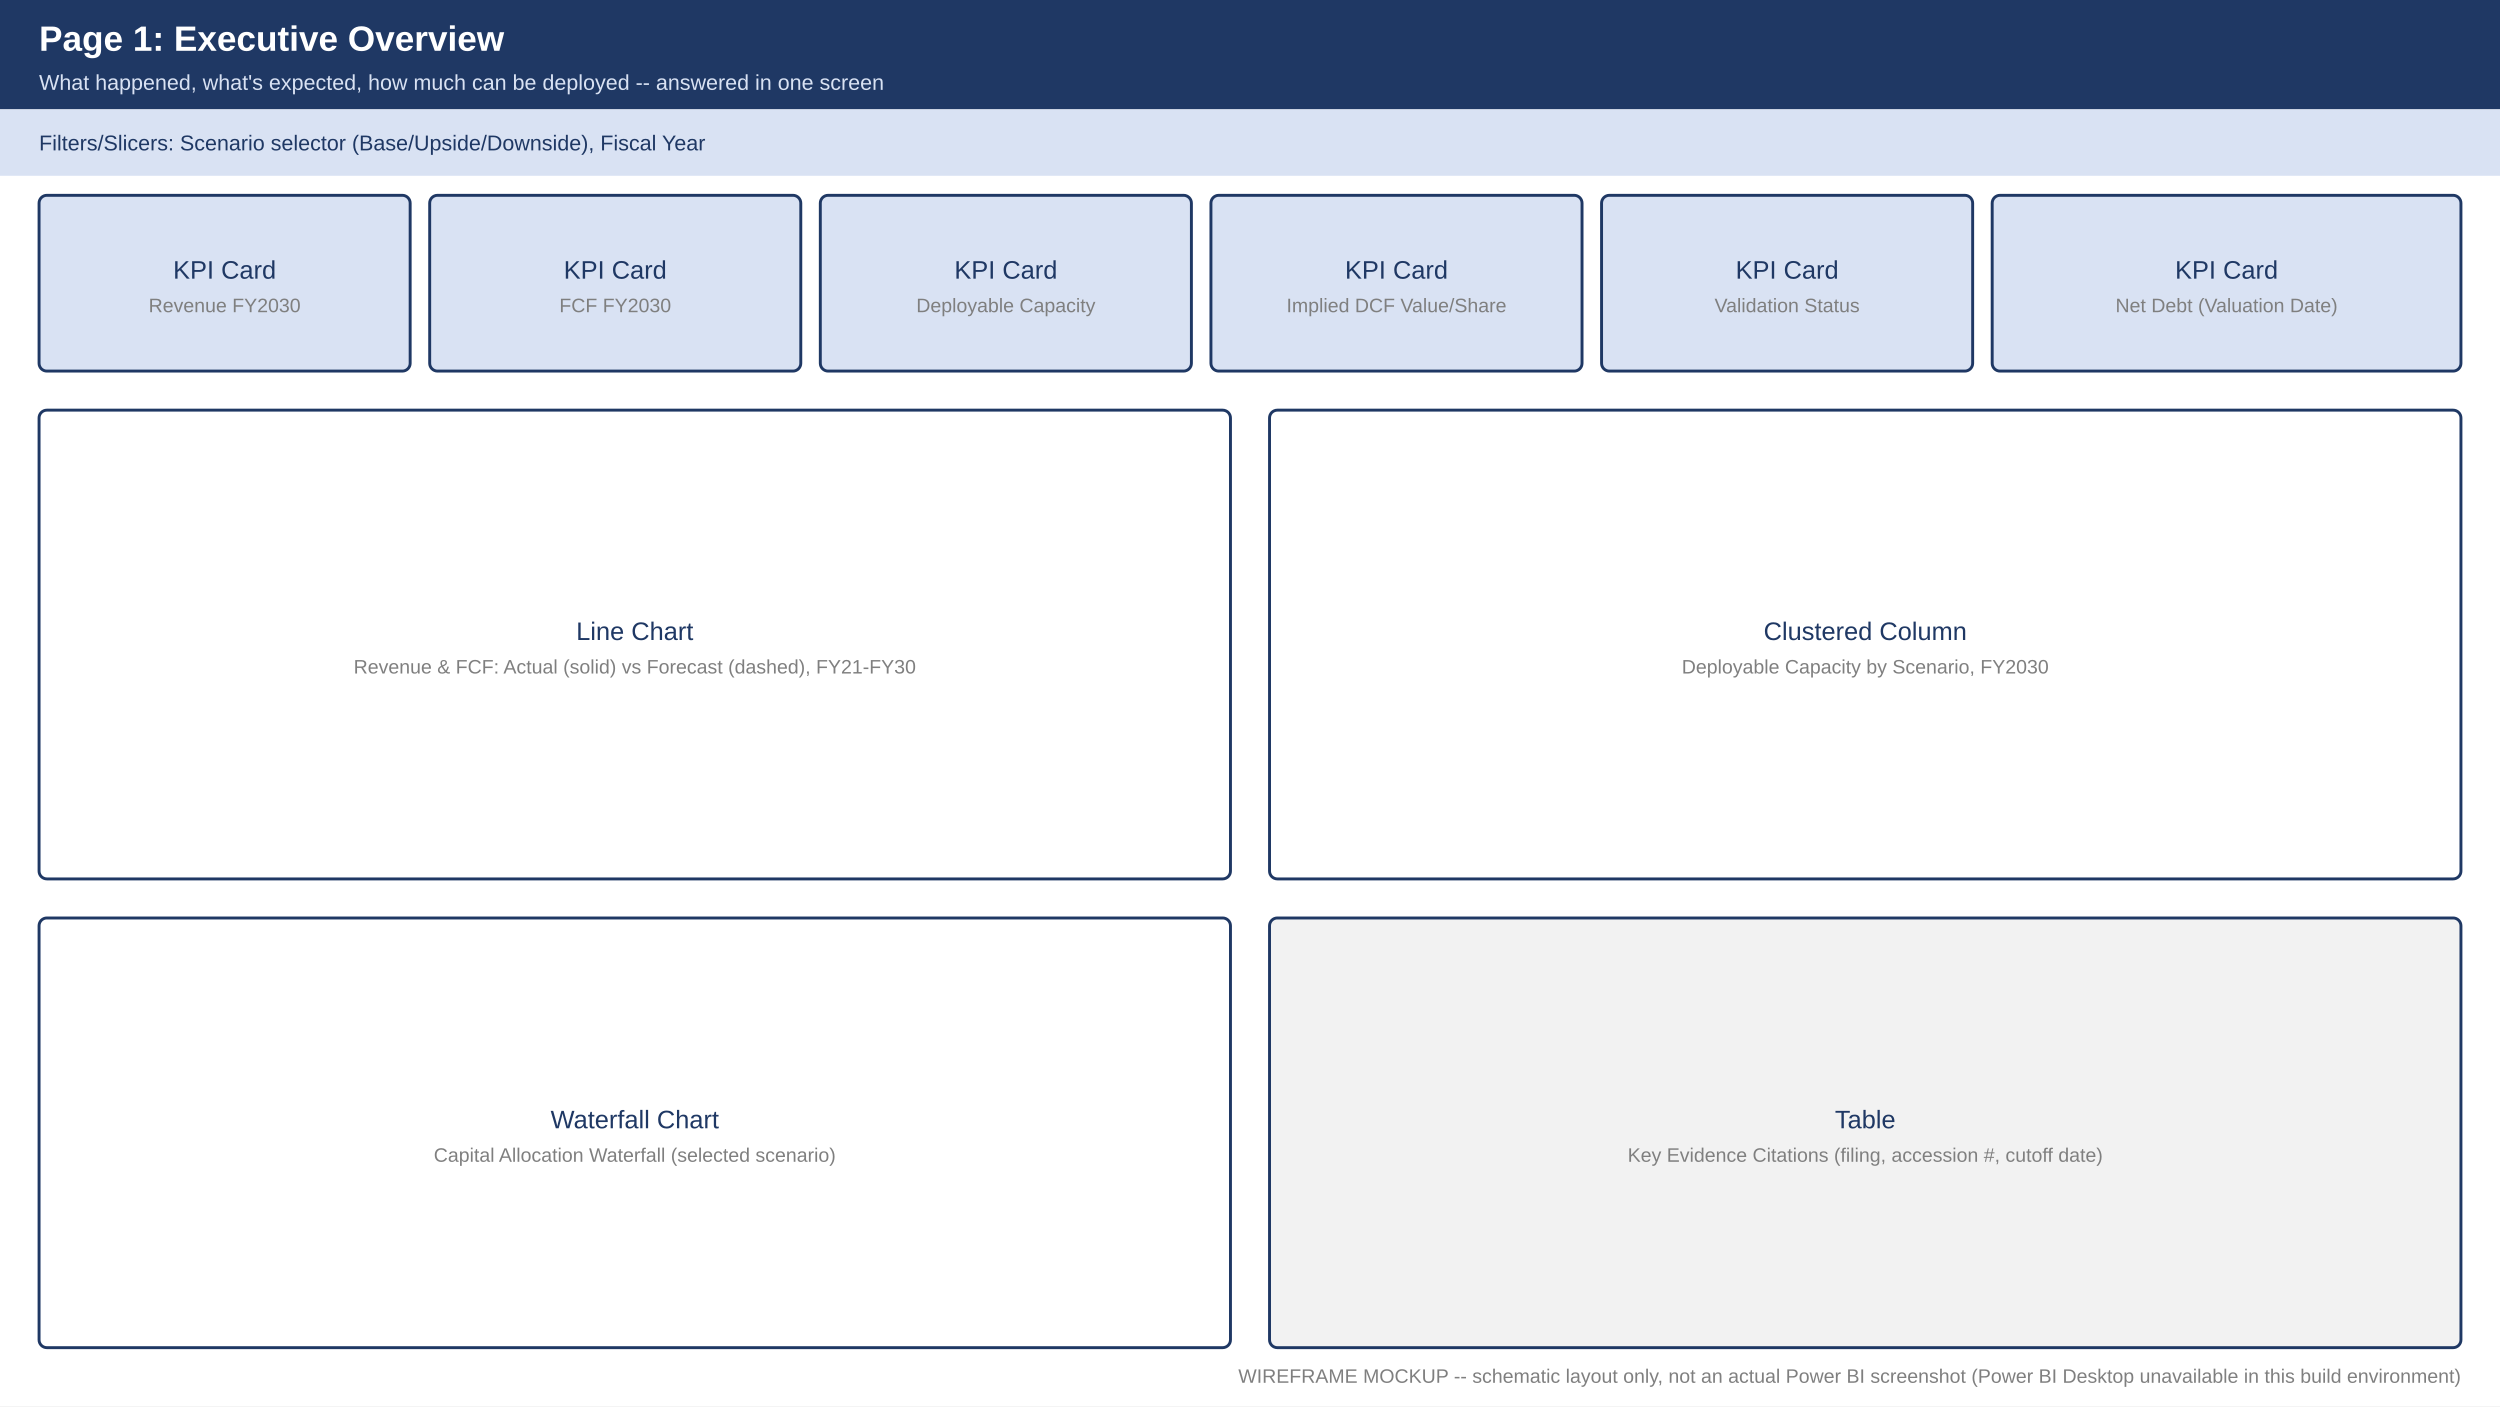
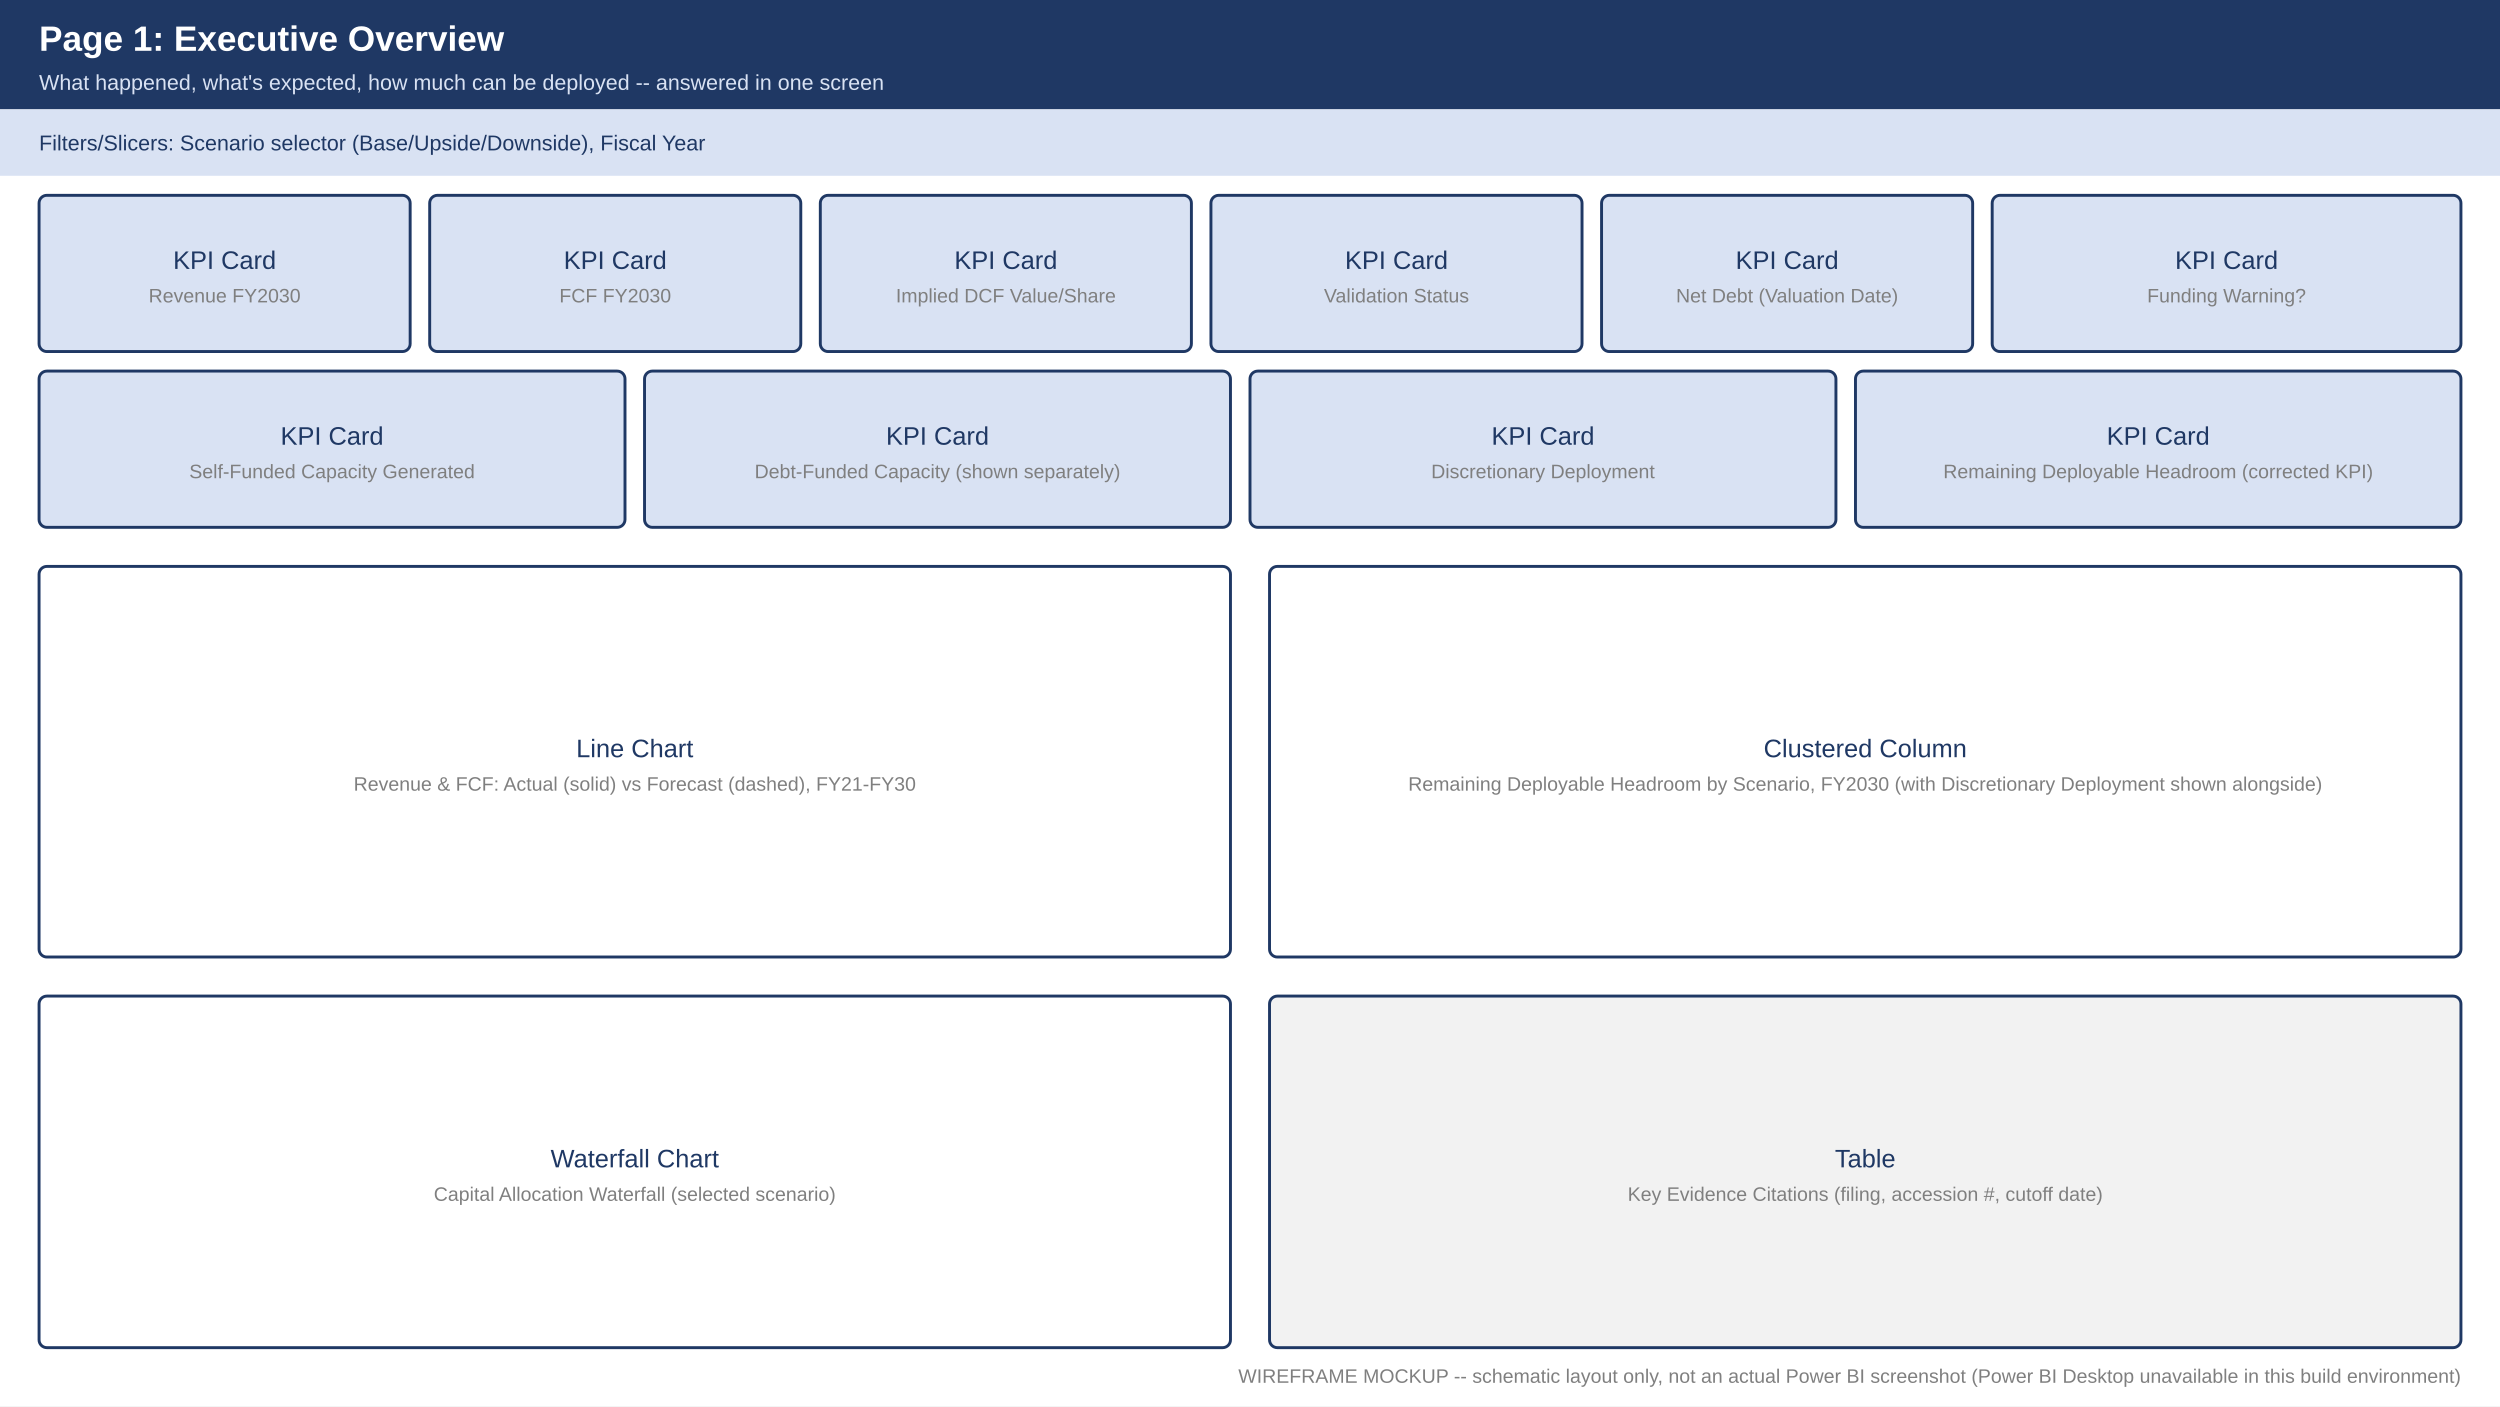
<svg xmlns="http://www.w3.org/2000/svg" width="1280" height="720" viewBox="0 0 1280 720">
  <rect width="1280" height="720" fill="#FFFFFF" />
  <rect x="0" y="0" width="1280" height="56" fill="#1F3864" />
  <text x="20" y="26" font-family="Segoe UI, Arial" font-size="18" fill="#FFFFFF" font-weight="bold">Page 1: Executive Overview</text>
  <text x="20" y="46" font-family="Segoe UI, Arial" font-size="11" fill="#D9E2F3">What happened, what's expected, how much can be deployed -- answered in one screen</text>
  <rect x="0" y="56" width="1280" height="34" fill="#D9E2F3" />
  <text x="20" y="77" font-family="Segoe UI, Arial" font-size="11" fill="#1F3864">Filters/Slicers: Scenario selector (Base/Upside/Downside), Fiscal Year</text>
-   <rect x="20" y="100" width="190" height="90" fill="#D9E2F3" stroke="#1F3864" stroke-width="1.5" rx="4" />
-   <text x="115.0" y="139.0" font-family="Segoe UI, Arial" font-size="13" fill="#1F3864" text-anchor="middle" dominant-baseline="middle">KPI Card</text>
-   <text x="115.0" y="157.0" font-family="Segoe UI, Arial" font-size="10" fill="#7F7F7F" text-anchor="middle" dominant-baseline="middle">Revenue FY2030</text>
-   <rect x="220" y="100" width="190" height="90" fill="#D9E2F3" stroke="#1F3864" stroke-width="1.5" rx="4" />
-   <text x="315.0" y="139.0" font-family="Segoe UI, Arial" font-size="13" fill="#1F3864" text-anchor="middle" dominant-baseline="middle">KPI Card</text>
-   <text x="315.0" y="157.0" font-family="Segoe UI, Arial" font-size="10" fill="#7F7F7F" text-anchor="middle" dominant-baseline="middle">FCF FY2030</text>
-   <rect x="420" y="100" width="190" height="90" fill="#D9E2F3" stroke="#1F3864" stroke-width="1.5" rx="4" />
-   <text x="515.0" y="139.0" font-family="Segoe UI, Arial" font-size="13" fill="#1F3864" text-anchor="middle" dominant-baseline="middle">KPI Card</text>
-   <text x="515.0" y="157.0" font-family="Segoe UI, Arial" font-size="10" fill="#7F7F7F" text-anchor="middle" dominant-baseline="middle">Deployable Capacity</text>
-   <rect x="620" y="100" width="190" height="90" fill="#D9E2F3" stroke="#1F3864" stroke-width="1.5" rx="4" />
-   <text x="715.0" y="139.0" font-family="Segoe UI, Arial" font-size="13" fill="#1F3864" text-anchor="middle" dominant-baseline="middle">KPI Card</text>
-   <text x="715.0" y="157.0" font-family="Segoe UI, Arial" font-size="10" fill="#7F7F7F" text-anchor="middle" dominant-baseline="middle">Implied DCF Value/Share</text>
-   <rect x="820" y="100" width="190" height="90" fill="#D9E2F3" stroke="#1F3864" stroke-width="1.5" rx="4" />
-   <text x="915.0" y="139.0" font-family="Segoe UI, Arial" font-size="13" fill="#1F3864" text-anchor="middle" dominant-baseline="middle">KPI Card</text>
-   <text x="915.0" y="157.0" font-family="Segoe UI, Arial" font-size="10" fill="#7F7F7F" text-anchor="middle" dominant-baseline="middle">Validation Status</text>
-   <rect x="1020" y="100" width="240" height="90" fill="#D9E2F3" stroke="#1F3864" stroke-width="1.5" rx="4" />
-   <text x="1140.0" y="139.0" font-family="Segoe UI, Arial" font-size="13" fill="#1F3864" text-anchor="middle" dominant-baseline="middle">KPI Card</text>
-   <text x="1140.0" y="157.0" font-family="Segoe UI, Arial" font-size="10" fill="#7F7F7F" text-anchor="middle" dominant-baseline="middle">Net Debt (Valuation Date)</text>
-   <rect x="20" y="210" width="610" height="240" fill="#FFFFFF" stroke="#1F3864" stroke-width="1.5" rx="4" />
-   <text x="325.0" y="324.0" font-family="Segoe UI, Arial" font-size="13" fill="#1F3864" text-anchor="middle" dominant-baseline="middle">Line Chart</text>
-   <text x="325.0" y="342.0" font-family="Segoe UI, Arial" font-size="10" fill="#7F7F7F" text-anchor="middle" dominant-baseline="middle">Revenue &amp; FCF: Actual (solid) vs Forecast (dashed), FY21-FY30</text>
-   <rect x="650" y="210" width="610" height="240" fill="#FFFFFF" stroke="#1F3864" stroke-width="1.5" rx="4" />
-   <text x="955.0" y="324.0" font-family="Segoe UI, Arial" font-size="13" fill="#1F3864" text-anchor="middle" dominant-baseline="middle">Clustered Column</text>
-   <text x="955.0" y="342.0" font-family="Segoe UI, Arial" font-size="10" fill="#7F7F7F" text-anchor="middle" dominant-baseline="middle">Deployable Capacity by Scenario, FY2030</text>
-   <rect x="20" y="470" width="610" height="220" fill="#FFFFFF" stroke="#1F3864" stroke-width="1.5" rx="4" />
-   <text x="325.0" y="574.0" font-family="Segoe UI, Arial" font-size="13" fill="#1F3864" text-anchor="middle" dominant-baseline="middle">Waterfall Chart</text>
-   <text x="325.0" y="592.0" font-family="Segoe UI, Arial" font-size="10" fill="#7F7F7F" text-anchor="middle" dominant-baseline="middle">Capital Allocation Waterfall (selected scenario)</text>
-   <rect x="650" y="470" width="610" height="220" fill="#F2F2F2" stroke="#1F3864" stroke-width="1.5" rx="4" />
-   <text x="955.0" y="574.0" font-family="Segoe UI, Arial" font-size="13" fill="#1F3864" text-anchor="middle" dominant-baseline="middle">Table</text>
-   <text x="955.0" y="592.0" font-family="Segoe UI, Arial" font-size="10" fill="#7F7F7F" text-anchor="middle" dominant-baseline="middle">Key Evidence Citations (filing, accession #, cutoff date)</text>
+   <rect x="20" y="100" width="190" height="80" fill="#D9E2F3" stroke="#1F3864" stroke-width="1.5" rx="4" />
+   <text x="115.0" y="134.0" font-family="Segoe UI, Arial" font-size="13" fill="#1F3864" text-anchor="middle" dominant-baseline="middle">KPI Card</text>
+   <text x="115.0" y="152.0" font-family="Segoe UI, Arial" font-size="10" fill="#7F7F7F" text-anchor="middle" dominant-baseline="middle">Revenue FY2030</text>
+   <rect x="220" y="100" width="190" height="80" fill="#D9E2F3" stroke="#1F3864" stroke-width="1.5" rx="4" />
+   <text x="315.0" y="134.0" font-family="Segoe UI, Arial" font-size="13" fill="#1F3864" text-anchor="middle" dominant-baseline="middle">KPI Card</text>
+   <text x="315.0" y="152.0" font-family="Segoe UI, Arial" font-size="10" fill="#7F7F7F" text-anchor="middle" dominant-baseline="middle">FCF FY2030</text>
+   <rect x="420" y="100" width="190" height="80" fill="#D9E2F3" stroke="#1F3864" stroke-width="1.5" rx="4" />
+   <text x="515.0" y="134.0" font-family="Segoe UI, Arial" font-size="13" fill="#1F3864" text-anchor="middle" dominant-baseline="middle">KPI Card</text>
+   <text x="515.0" y="152.0" font-family="Segoe UI, Arial" font-size="10" fill="#7F7F7F" text-anchor="middle" dominant-baseline="middle">Implied DCF Value/Share</text>
+   <rect x="620" y="100" width="190" height="80" fill="#D9E2F3" stroke="#1F3864" stroke-width="1.5" rx="4" />
+   <text x="715.0" y="134.0" font-family="Segoe UI, Arial" font-size="13" fill="#1F3864" text-anchor="middle" dominant-baseline="middle">KPI Card</text>
+   <text x="715.0" y="152.0" font-family="Segoe UI, Arial" font-size="10" fill="#7F7F7F" text-anchor="middle" dominant-baseline="middle">Validation Status</text>
+   <rect x="820" y="100" width="190" height="80" fill="#D9E2F3" stroke="#1F3864" stroke-width="1.5" rx="4" />
+   <text x="915.0" y="134.0" font-family="Segoe UI, Arial" font-size="13" fill="#1F3864" text-anchor="middle" dominant-baseline="middle">KPI Card</text>
+   <text x="915.0" y="152.0" font-family="Segoe UI, Arial" font-size="10" fill="#7F7F7F" text-anchor="middle" dominant-baseline="middle">Net Debt (Valuation Date)</text>
+   <rect x="1020" y="100" width="240" height="80" fill="#D9E2F3" stroke="#1F3864" stroke-width="1.5" rx="4" />
+   <text x="1140.0" y="134.0" font-family="Segoe UI, Arial" font-size="13" fill="#1F3864" text-anchor="middle" dominant-baseline="middle">KPI Card</text>
+   <text x="1140.0" y="152.0" font-family="Segoe UI, Arial" font-size="10" fill="#7F7F7F" text-anchor="middle" dominant-baseline="middle">Funding Warning?</text>
+   <rect x="20" y="190" width="300" height="80" fill="#D9E2F3" stroke="#1F3864" stroke-width="1.5" rx="4" />
+   <text x="170.0" y="224.0" font-family="Segoe UI, Arial" font-size="13" fill="#1F3864" text-anchor="middle" dominant-baseline="middle">KPI Card</text>
+   <text x="170.0" y="242.0" font-family="Segoe UI, Arial" font-size="10" fill="#7F7F7F" text-anchor="middle" dominant-baseline="middle">Self-Funded Capacity Generated</text>
+   <rect x="330" y="190" width="300" height="80" fill="#D9E2F3" stroke="#1F3864" stroke-width="1.5" rx="4" />
+   <text x="480.0" y="224.0" font-family="Segoe UI, Arial" font-size="13" fill="#1F3864" text-anchor="middle" dominant-baseline="middle">KPI Card</text>
+   <text x="480.0" y="242.0" font-family="Segoe UI, Arial" font-size="10" fill="#7F7F7F" text-anchor="middle" dominant-baseline="middle">Debt-Funded Capacity (shown separately)</text>
+   <rect x="640" y="190" width="300" height="80" fill="#D9E2F3" stroke="#1F3864" stroke-width="1.5" rx="4" />
+   <text x="790.0" y="224.0" font-family="Segoe UI, Arial" font-size="13" fill="#1F3864" text-anchor="middle" dominant-baseline="middle">KPI Card</text>
+   <text x="790.0" y="242.0" font-family="Segoe UI, Arial" font-size="10" fill="#7F7F7F" text-anchor="middle" dominant-baseline="middle">Discretionary Deployment</text>
+   <rect x="950" y="190" width="310" height="80" fill="#D9E2F3" stroke="#1F3864" stroke-width="1.5" rx="4" />
+   <text x="1105.0" y="224.0" font-family="Segoe UI, Arial" font-size="13" fill="#1F3864" text-anchor="middle" dominant-baseline="middle">KPI Card</text>
+   <text x="1105.0" y="242.0" font-family="Segoe UI, Arial" font-size="10" fill="#7F7F7F" text-anchor="middle" dominant-baseline="middle">Remaining Deployable Headroom (corrected KPI)</text>
+   <rect x="20" y="290" width="610" height="200" fill="#FFFFFF" stroke="#1F3864" stroke-width="1.5" rx="4" />
+   <text x="325.0" y="384.0" font-family="Segoe UI, Arial" font-size="13" fill="#1F3864" text-anchor="middle" dominant-baseline="middle">Line Chart</text>
+   <text x="325.0" y="402.0" font-family="Segoe UI, Arial" font-size="10" fill="#7F7F7F" text-anchor="middle" dominant-baseline="middle">Revenue &amp; FCF: Actual (solid) vs Forecast (dashed), FY21-FY30</text>
+   <rect x="650" y="290" width="610" height="200" fill="#FFFFFF" stroke="#1F3864" stroke-width="1.5" rx="4" />
+   <text x="955.0" y="384.0" font-family="Segoe UI, Arial" font-size="13" fill="#1F3864" text-anchor="middle" dominant-baseline="middle">Clustered Column</text>
+   <text x="955.0" y="402.0" font-family="Segoe UI, Arial" font-size="10" fill="#7F7F7F" text-anchor="middle" dominant-baseline="middle">Remaining Deployable Headroom by Scenario, FY2030 (with Discretionary Deployment shown alongside)</text>
+   <rect x="20" y="510" width="610" height="180" fill="#FFFFFF" stroke="#1F3864" stroke-width="1.5" rx="4" />
+   <text x="325.0" y="594.0" font-family="Segoe UI, Arial" font-size="13" fill="#1F3864" text-anchor="middle" dominant-baseline="middle">Waterfall Chart</text>
+   <text x="325.0" y="612.0" font-family="Segoe UI, Arial" font-size="10" fill="#7F7F7F" text-anchor="middle" dominant-baseline="middle">Capital Allocation Waterfall (selected scenario)</text>
+   <rect x="650" y="510" width="610" height="180" fill="#F2F2F2" stroke="#1F3864" stroke-width="1.5" rx="4" />
+   <text x="955.0" y="594.0" font-family="Segoe UI, Arial" font-size="13" fill="#1F3864" text-anchor="middle" dominant-baseline="middle">Table</text>
+   <text x="955.0" y="612.0" font-family="Segoe UI, Arial" font-size="10" fill="#7F7F7F" text-anchor="middle" dominant-baseline="middle">Key Evidence Citations (filing, accession #, cutoff date)</text>
  <text x="1260" y="708" font-family="Segoe UI, Arial" font-size="10" fill="#7F7F7F" text-anchor="end">WIREFRAME MOCKUP -- schematic layout only, not an actual Power BI screenshot (Power BI Desktop unavailable in this build environment)</text>
</svg>
